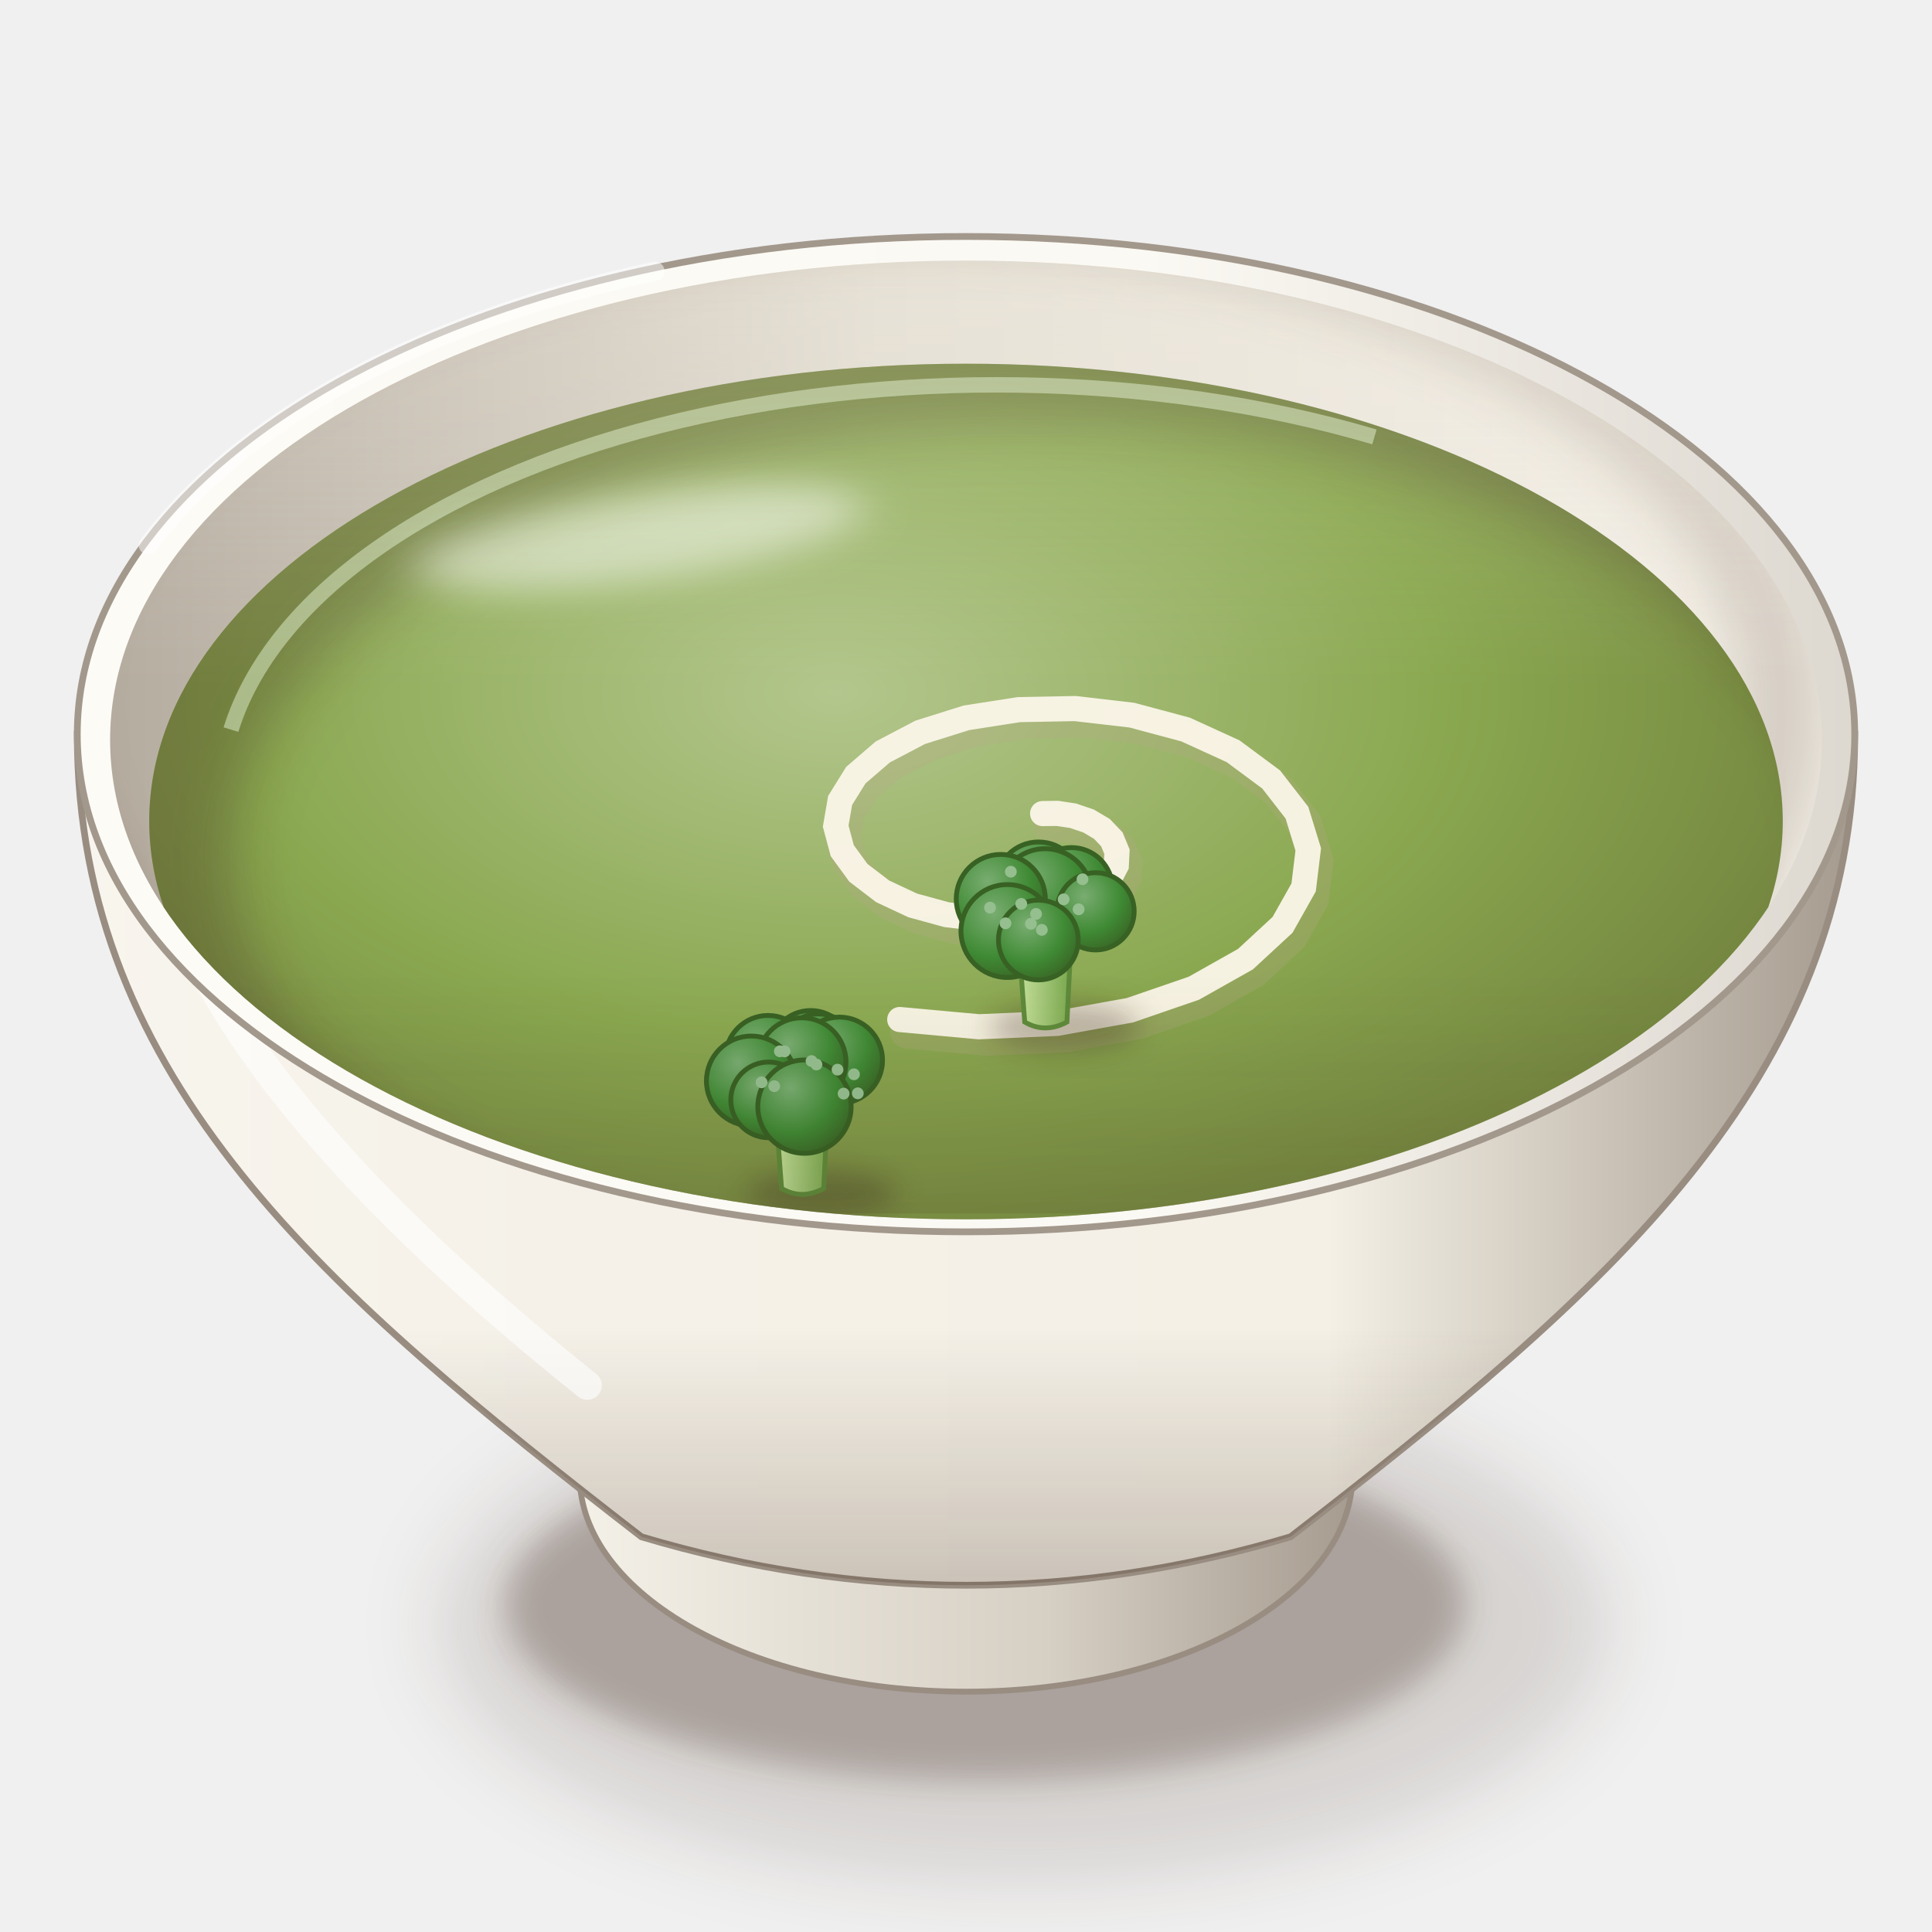
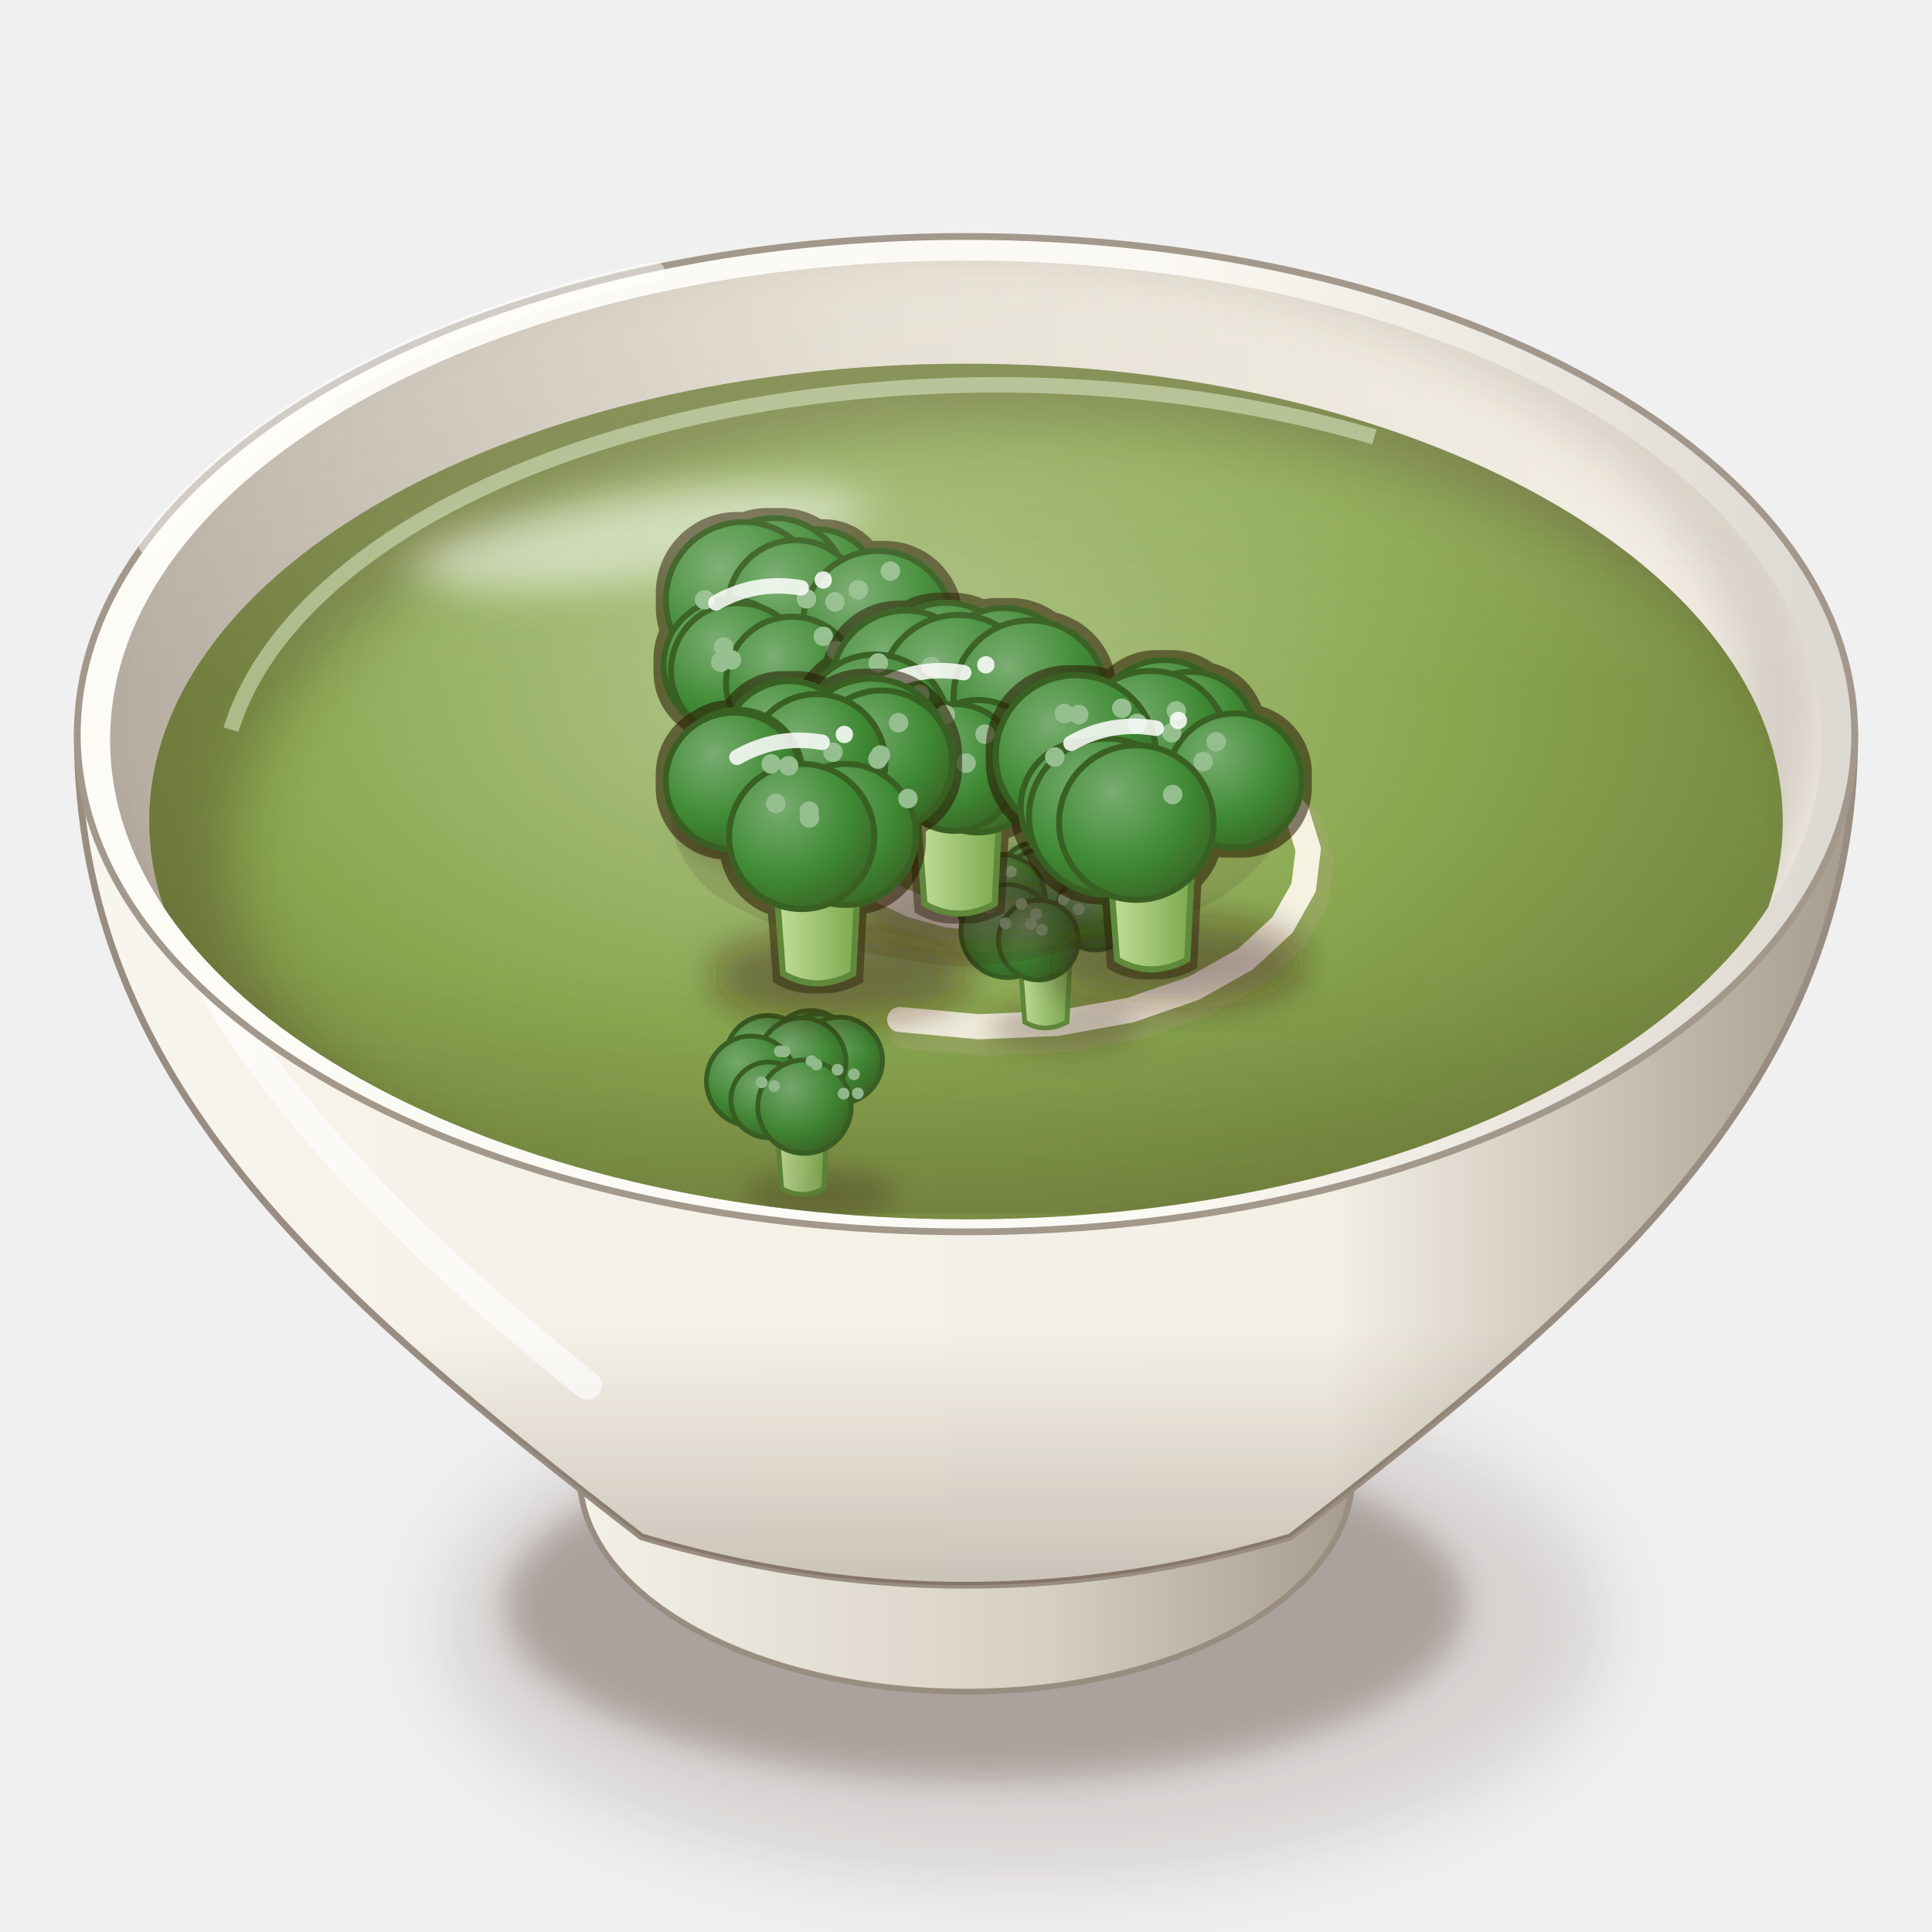
<svg xmlns="http://www.w3.org/2000/svg" viewBox="0 0 200 200" width="400" height="400">
  <defs>
    <filter id="eg_broccoli-1" x="-50%" y="-50%" width="200%" height="200%">
      <feGaussianBlur stdDeviation="4" />
    </filter>
    <filter id="eg_broccoli-2" x="-50%" y="-50%" width="200%" height="200%">
      <feGaussianBlur stdDeviation="1.6" />
    </filter>
    <linearGradient id="eg_broccoli-3" x1="0" y1="0" x2="1" y2="0">
      <stop offset="0" stop-color="#f5f2e9" />
      <stop offset="0.6" stop-color="#d6cfc4" />
      <stop offset="1" stop-color="#a3988c" />
    </linearGradient>
    <linearGradient id="eg_broccoli-4" x1="0" y1="0" x2="1" y2="0">
      <stop offset="0" stop-color="#f8f5ee" />
      <stop offset="0.28" stop-color="#f5f1e8" />
      <stop offset="0.7" stop-color="#f4f0e6" />
      <stop offset="1" stop-color="#a3988c" />
    </linearGradient>
    <linearGradient id="eg_broccoli-5" x1="0" y1="0" x2="0" y2="1">
      <stop offset="0" stop-color="#3a2212" stop-opacity="0" />
      <stop offset="0.7" stop-color="#3a2212" stop-opacity="0" />
      <stop offset="1" stop-color="#3a2212" stop-opacity="0.22" />
    </linearGradient>
    <linearGradient id="eg_broccoli-6" x1="0" y1="0" x2="1" y2="0">
      <stop offset="0" stop-color="#fcfbf6" />
      <stop offset="0.6" stop-color="#fbf9f3" />
      <stop offset="1" stop-color="#dcd7cf" />
    </linearGradient>
    <linearGradient id="eg_broccoli-7" x1="0" y1="0" x2="1" y2="0">
      <stop offset="0" stop-color="#b6ada1" />
      <stop offset="0.45" stop-color="#e2ddd2" />
      <stop offset="1" stop-color="#f4f0e7" />
    </linearGradient>
    <clipPath id="eg_broccoli-8">
      <path d="M11.4,76.6A88.6,49.62 0 1 0 188.6,76.6A88.6,49.62 0 1 0 11.4,76.6Z" />
    </clipPath>
    <filter id="eg_broccoli-9" x="-50%" y="-50%" width="200%" height="200%">
      <feGaussianBlur stdDeviation="2.5" />
    </filter>
    <clipPath id="eg_broccoli-10">
      <path d="M11.4,76.6 A88.6,49.62 0 0 0 188.6,76.6 L200,76.6 L200,0 L0,0 L0,76.6Z" />
    </clipPath>
    <radialGradient id="eg_broccoli-11" cx="0.42" cy="0.36" r="0.62">
      <stop offset="0" stop-color="#b3c68d" />
      <stop offset="0.6" stop-color="#8aa850" />
      <stop offset="1" stop-color="#758740" />
    </radialGradient>
    <clipPath id="eg_broccoli-12">
      <path d="M15.45,85A84.55,47.35 0 1 0 184.55,85A84.55,47.35 0 1 0 15.45,85Z" />
    </clipPath>
    <filter id="eg_broccoli-13" x="-50%" y="-50%" width="200%" height="200%">
      <feGaussianBlur stdDeviation="3" />
    </filter>
    <filter id="eg_broccoli-14" x="-50%" y="-50%" width="200%" height="200%">
      <feGaussianBlur stdDeviation="2.2" />
    </filter>
    <linearGradient id="eg_broccoli-15" x1="0" y1="0" x2="1" y2="0">
      <stop offset="0" stop-color="#c4e09a" />
      <stop offset="1" stop-color="#7aa84e" />
    </linearGradient>
    <radialGradient id="eg_broccoli-16" cx="0.35" cy="0.3" r="0.8">
      <stop offset="0" stop-color="#79ad71" />
      <stop offset="0.6" stop-color="#3f8a34" />
      <stop offset="1" stop-color="#386124" />
    </radialGradient>
    <filter id="eg_broccoli-17" x="-50%" y="-50%" width="200%" height="200%">
      <feGaussianBlur stdDeviation="1.4" />
    </filter>
-     <linearGradient id="eg_broccoli-18" x1="0" y1="0" x2="0" y2="1">
+     <filter id="eg_broccoli-18" x="-8%" y="-8%" width="116%" height="116%">
+       <feMorphology in="SourceAlpha" operator="dilate" radius="0.7" result="d" />
+       <feFlood flood-color="#2a1206" flood-opacity="0.55" />
+       <feComposite in2="d" operator="in" result="o" />
+       <feMerge>
+         <feMergeNode in="o" />
+         <feMergeNode in="SourceGraphic" />
+       </feMerge>
+     </filter>
+     <linearGradient id="eg_broccoli-19" x1="0" y1="0" x2="0" y2="1">
      <stop offset="0" stop-color="#fff8ec" stop-opacity="0.2" />
      <stop offset="0.45" stop-color="#fff8ec" stop-opacity="0" />
      <stop offset="0.75" stop-color="#3a2212" stop-opacity="0" />
      <stop offset="1" stop-color="#3a2212" stop-opacity="0.1" />
    </linearGradient>
  </defs>
  <ellipse cx="106" cy="168.16" rx="60.48" ry="26.61" fill="#3a2212" opacity="0.14" filter="url(#eg_broccoli-1)" />
  <ellipse cx="102" cy="166.16" rx="49.68" ry="18.14" fill="#3a2212" opacity="0.28" filter="url(#eg_broccoli-2)" />
  <path d="M58,146.72 L60,152.72 A40,22.4 0 0 0 140,152.72 L142,146.72Z" fill="url(#eg_broccoli-3)" stroke="#998d81" stroke-width=".6" />
  <path d="M8,76 C8,111.96 34,134 66.4,159.09 Q100,169.12 133.6,159.09 C166,134 192,111.96 192,76Z" fill="url(#eg_broccoli-4)" stroke="#998d81" stroke-width=".7" />
  <path d="M8,76 C8,111.96 34,134 66.4,159.09 Q100,169.12 133.6,159.09 C166,134 192,111.96 192,76Z" fill="url(#eg_broccoli-5)" />
  <path d="M16,86 Q20,110.8 60.8,143.41" stroke="#fff" stroke-width="3" fill="none" stroke-linecap="round" opacity="0.6" />
  <path d="M8,76A92,51.52 0 1 0 192,76A92,51.52 0 1 0 8,76Z" fill="url(#eg_broccoli-6)" stroke="#a3988c" stroke-width=".7" />
  <path d="M11.4,76.6A88.6,49.62 0 1 0 188.6,76.6A88.6,49.62 0 1 0 11.4,76.6Z" fill="url(#eg_broccoli-7)" />
  <g clip-path="url(#eg_broccoli-8)">
    <path d="M3.4,73A90.6,51.62 0 1 0 184.6,73A90.6,51.62 0 1 0 3.4,73Z" fill="none" stroke="#3a2212" stroke-width="9" opacity=".16" filter="url(#eg_broccoli-9)" />
  </g>
  <g clip-path="url(#eg_broccoli-8)">
    <path d="M15.45,85A84.55,47.35 0 1 0 184.55,85A84.55,47.35 0 1 0 15.45,85Z" fill="url(#eg_broccoli-11)" />
    <g clip-path="url(#eg_broccoli-12)">
      <path fill-rule="evenodd" d="M0,0 H200 V200 H0Z M24.14,89A82.86,45.45 0 1 0 189.86,89A82.86,45.45 0 1 0 24.14,89Z" fill="#3a2212" opacity="0.3" filter="url(#eg_broccoli-13)" />
      <path d="M23.91,75.53 A80.32,42.61 0 0 1 142.28,45.23" stroke="#cad8b0" stroke-width="1.6" fill="none" opacity=".65" />
    </g>
  </g>
  <path d="M107.93,84.22L109.47,84.2L111.1,84.45L112.69,84.99L114.07,85.81L115.1,86.89L115.63,88.17L115.56,89.58L114.8,91.03L113.34,92.4L111.19,93.6L108.43,94.51L105.19,95.04L101.64,95.12L98,94.69L94.49,93.73L91.37,92.27L88.86,90.35L87.19,88.06L86.51,85.52L86.97,82.86L88.6,80.24L91.39,77.84L95.26,75.81L100.03,74.31L105.47,73.46L111.29,73.35L117.16,74.03L122.73,75.52L127.65,77.77L131.59,80.69L134.26,84.13L135.43,87.93L134.95,91.87L132.77,95.74L128.93,99.29L123.59,102.3L116.97,104.58L109.42,105.94L101.33,106.29L93.14,105.54" stroke="#b8a888" stroke-width="3.6" fill="none" stroke-linecap="round" opacity=".25" transform="translate(.8 1.2)" />
  <path d="M107.93,84.22L109.47,84.2L111.1,84.45L112.69,84.99L114.07,85.81L115.1,86.89L115.63,88.17L115.56,89.58L114.8,91.03L113.34,92.4L111.19,93.6L108.43,94.51L105.19,95.04L101.64,95.12L98,94.69L94.49,93.73L91.37,92.27L88.86,90.35L87.19,88.06L86.51,85.52L86.97,82.86L88.6,80.24L91.39,77.84L95.26,75.81L100.03,74.31L105.47,73.46L111.29,73.35L117.16,74.03L122.73,75.52L127.65,77.77L131.59,80.69L134.26,84.13L135.43,87.93L134.95,91.87L132.77,95.74L128.93,99.29L123.59,102.3L116.97,104.58L109.42,105.94L101.33,106.29L93.14,105.54" stroke="#fbf6e8" stroke-width="2.6" fill="none" stroke-linecap="round" opacity="0.95" />
  <g clip-path="url(#eg_broccoli-12)">
    <ellipse cx="66.18" cy="55.64" rx="23.67" ry="4.5" fill="#fff" opacity="0.5" transform="rotate(-8 66.18 55.64)" filter="url(#eg_broccoli-14)" />
  </g>
  <g clip-path="url(#eg_broccoli-8)">
    <ellipse cx="110.18" cy="106.33" rx="7.85" ry="2.62" fill="#3a2212" opacity="0.3" filter="url(#eg_broccoli-17)" />
    <path d="M105.56,98.82 L106.08,105.8 Q108.18,107.02 110.45,105.8 L110.8,98.82Z" fill="url(#eg_broccoli-15)" stroke="#5e8a3a" stroke-width=".5" />
    <circle cx="107.51" cy="91.6" r="4.44" fill="url(#eg_broccoli-16)" stroke="#386124" stroke-width=".5" />
    <circle cx="110.91" cy="92" r="4.26" fill="url(#eg_broccoli-16)" stroke="#386124" stroke-width=".5" />
    <circle cx="108.18" cy="92.71" r="4.85" fill="url(#eg_broccoli-16)" stroke="#386124" stroke-width=".5" />
    <circle cx="103.6" cy="93.06" r="4.61" fill="url(#eg_broccoli-16)" stroke="#386124" stroke-width=".5" />
    <circle cx="113.41" cy="94.34" r="4" fill="url(#eg_broccoli-16)" stroke="#386124" stroke-width=".5" />
    <circle cx="104.2" cy="96.33" r="4.31" fill="url(#eg_broccoli-16)" stroke="#386124" stroke-width=".5" />
    <circle cx="104.29" cy="96.38" r="4.81" fill="url(#eg_broccoli-16)" stroke="#386124" stroke-width=".5" />
    <circle cx="107.49" cy="97.31" r="4.13" fill="url(#eg_broccoli-16)" stroke="#386124" stroke-width=".5" />
    <circle cx="105.72" cy="93.57" r="0.61" fill="#95bf8f" />
    <circle cx="110.11" cy="93.1" r="0.61" fill="#95bf8f" />
    <circle cx="112.06" cy="91.02" r="0.61" fill="#95bf8f" />
    <circle cx="106.72" cy="95.63" r="0.61" fill="#95bf8f" />
    <circle cx="107.85" cy="96.26" r="0.61" fill="#95bf8f" />
    <circle cx="104.64" cy="90.24" r="0.61" fill="#95bf8f" />
    <circle cx="111.66" cy="94.13" r="0.61" fill="#95bf8f" />
    <circle cx="104.09" cy="95.58" r="0.61" fill="#95bf8f" />
    <circle cx="107.25" cy="94.61" r="0.61" fill="#95bf8f" />
    <circle cx="102.49" cy="93.96" r="0.61" fill="#95bf8f" />
    <ellipse cx="85" cy="123.56" rx="7.85" ry="2.62" fill="#3a2212" opacity="0.3" filter="url(#eg_broccoli-17)" />
    <path d="M80.38,116.05 L80.91,123.03 Q83,124.25 85.27,123.03 L85.62,116.05Z" fill="url(#eg_broccoli-15)" stroke="#5e8a3a" stroke-width=".5" />
    <circle cx="83.92" cy="108.85" r="4.24" fill="url(#eg_broccoli-16)" stroke="#386124" stroke-width=".5" />
    <circle cx="84.72" cy="108.96" r="4" fill="url(#eg_broccoli-16)" stroke="#386124" stroke-width=".5" />
    <circle cx="79.51" cy="109.54" r="4.42" fill="url(#eg_broccoli-16)" stroke="#386124" stroke-width=".5" />
    <circle cx="86.89" cy="109.76" r="4.47" fill="url(#eg_broccoli-16)" stroke="#386124" stroke-width=".5" />
    <circle cx="83" cy="109.94" r="4.58" fill="url(#eg_broccoli-16)" stroke="#386124" stroke-width=".5" />
    <circle cx="77.78" cy="111.9" r="4.65" fill="url(#eg_broccoli-16)" stroke="#386124" stroke-width=".5" />
    <circle cx="79.57" cy="113.86" r="3.92" fill="url(#eg_broccoli-16)" stroke="#386124" stroke-width=".5" />
    <circle cx="83.28" cy="114.56" r="4.83" fill="url(#eg_broccoli-16)" stroke="#386124" stroke-width=".5" />
    <circle cx="86.7" cy="110.73" r="0.61" fill="#95bf8f" />
    <circle cx="87.33" cy="113.21" r="0.61" fill="#95bf8f" />
    <circle cx="84.01" cy="109.84" r="0.61" fill="#95bf8f" />
    <circle cx="84.52" cy="110.2" r="0.61" fill="#95bf8f" />
    <circle cx="80.15" cy="112.44" r="0.61" fill="#95bf8f" />
    <circle cx="88.8" cy="113.18" r="0.61" fill="#95bf8f" />
    <circle cx="78.84" cy="112.04" r="0.61" fill="#95bf8f" />
    <circle cx="80.73" cy="108.83" r="0.61" fill="#95bf8f" />
    <circle cx="81.22" cy="108.84" r="0.61" fill="#95bf8f" />
    <circle cx="88.4" cy="111.21" r="0.61" fill="#95bf8f" />
+     <path d="M132.66,85C132.82,87.2 129.66,90.63 126.99,92.48C124.31,94.33 118.86,96.18 114.81,97.31C110.76,98.44 104.46,99.99 100,100.01C95.54,100.02 89.05,98.55 85.09,97.4C81.13,96.24 75.96,94.17 73.61,92.31C71.27,90.45 69.63,87.25 69.45,85C69.27,82.76 70.31,79.42 72.41,77.36C74.51,75.29 79.28,72.3 83.42,71.22C87.56,70.14 95.23,69.96 100,70.13C104.76,70.3 111.31,71.21 115.2,72.36C119.08,73.51 123.28,75.92 125.9,77.82C128.52,79.71 132.5,82.8 132.66,85Z" fill="#3a2212" opacity=".12" />
+     <g filter="url(#eg_broccoli-18)">
+       <g transform="translate(82.36 73.15) scale(1.25) translate(-82.36 -73.15)">
+         <ellipse cx="84.36" cy="82.7" rx="10.47" ry="3.49" fill="#3a2212" opacity="0.3" filter="url(#eg_broccoli-17)" />
+         <path d="M78.87,73.15 L79.57,82.46 Q82.36,84.09 85.39,82.46 L85.85,73.15Z" fill="url(#eg_broccoli-15)" stroke="#5e8a3a" stroke-width=".5" />
+         <circle cx="84.13" cy="63.62" r="5.16" fill="url(#eg_broccoli-16)" stroke="#386124" stroke-width=".5" />
+         <circle cx="80.58" cy="63.62" r="6.09" fill="url(#eg_broccoli-16)" stroke="#386124" stroke-width=".5" />
+         <circle cx="78.06" cy="64.31" r="6.45" fill="url(#eg_broccoli-16)" stroke="#386124" stroke-width=".5" />
+         <circle cx="82.36" cy="65.01" r="5.65" fill="url(#eg_broccoli-16)" stroke="#386124" stroke-width=".5" />
+         <circle cx="89.17" cy="66.47" r="6.22" fill="url(#eg_broccoli-16)" stroke="#386124" stroke-width=".5" />
+         <circle cx="76.89" cy="69.72" r="5.47" fill="url(#eg_broccoli-16)" stroke="#386124" stroke-width=".5" />
+         <circle cx="77.61" cy="70.15" r="5.57" fill="url(#eg_broccoli-16)" stroke="#386124" stroke-width=".5" />
+         <circle cx="82.07" cy="71.17" r="5.47" fill="url(#eg_broccoli-16)" stroke="#386124" stroke-width=".5" />
+         <circle cx="87.56" cy="63.47" r="0.81" fill="#95bf8f" />
+         <circle cx="76.4" cy="68.23" r="0.81" fill="#95bf8f" />
+         <circle cx="90.21" cy="61.93" r="0.81" fill="#95bf8f" />
+         <circle cx="76.16" cy="69.47" r="0.81" fill="#95bf8f" />
+         <circle cx="85.62" cy="64.48" r="0.81" fill="#95bf8f" />
+         <circle cx="74.83" cy="64.3" r="0.81" fill="#95bf8f" />
+         <circle cx="85.73" cy="68.51" r="0.81" fill="#95bf8f" />
+         <circle cx="83.26" cy="64.22" r="0.81" fill="#95bf8f" />
+         <circle cx="77.05" cy="69.28" r="0.81" fill="#95bf8f" />
+         <circle cx="84.65" cy="67.33" r="0.81" fill="#95bf8f" />
+       </g>
+     </g>
+     <g transform="translate(78.52 61.63) rotate(-10)">
+       <path d="M-4.48,0 Q0,-1.61 4.48,0" stroke="#fff" stroke-width="1.6" fill="none" stroke-linecap="round" opacity="0.85" />
+       <circle cx="6.88" cy="-.4" r=".9" fill="#fff" opacity="0.85" />
+     </g>
+     <g filter="url(#eg_broccoli-18)">
+       <g transform="translate(99.19 81.93) scale(1.25) translate(-99.19 -81.93)">
+         <ellipse cx="101.19" cy="91.47" rx="10.47" ry="3.49" fill="#3a2212" opacity="0.3" filter="url(#eg_broccoli-17)" />
+         <path d="M95.7,81.93 L96.4,91.23 Q99.19,92.86 102.22,91.23 L102.69,81.93Z" fill="url(#eg_broccoli-15)" stroke="#5e8a3a" stroke-width=".5" />
+         <circle cx="98.19" cy="72.31" r="6.01" fill="url(#eg_broccoli-16)" stroke="#386124" stroke-width=".5" />
+         <circle cx="102.96" cy="72.88" r="6.14" fill="url(#eg_broccoli-16)" stroke="#386124" stroke-width=".5" />
+         <circle cx="94.85" cy="73.1" r="6.15" fill="url(#eg_broccoli-16)" stroke="#386124" stroke-width=".5" />
+         <circle cx="99.19" cy="73.78" r="6.47" fill="url(#eg_broccoli-16)" stroke="#386124" stroke-width=".5" />
+         <circle cx="105.14" cy="74.09" r="6.33" fill="url(#eg_broccoli-16)" stroke="#386124" stroke-width=".5" />
+         <circle cx="92.3" cy="76.72" r="6.13" fill="url(#eg_broccoli-16)" stroke="#386124" stroke-width=".5" />
+         <circle cx="100.83" cy="79.84" r="5.48" fill="url(#eg_broccoli-16)" stroke="#386124" stroke-width=".5" />
+         <circle cx="98.9" cy="79.94" r="5.25" fill="url(#eg_broccoli-16)" stroke="#386124" stroke-width=".5" />
+         <circle cx="91.65" cy="79.11" r="0.81" fill="#95bf8f" />
+         <circle cx="99.84" cy="79.58" r="0.81" fill="#95bf8f" />
+         <circle cx="96.95" cy="71.59" r="0.81" fill="#95bf8f" />
+         <circle cx="91.44" cy="77.22" r="0.81" fill="#95bf8f" />
+         <circle cx="101.41" cy="77.18" r="0.81" fill="#95bf8f" />
+         <circle cx="92.58" cy="71.29" r="0.81" fill="#95bf8f" />
+         <circle cx="98.13" cy="75.57" r="0.81" fill="#95bf8f" />
+         <circle cx="91.52" cy="74.12" r="0.81" fill="#95bf8f" />
+         <circle cx="105.84" cy="78.26" r="0.81" fill="#95bf8f" />
+         <circle cx="96" cy="73.9" r="0.81" fill="#95bf8f" />
+       </g>
+     </g>
+     <g transform="translate(95.35 70.41) rotate(-10)">
+       <path d="M-4.48,0 Q0,-1.61 4.48,0" stroke="#fff" stroke-width="1.6" fill="none" stroke-linecap="round" opacity="0.85" />
+       <circle cx="6.88" cy="-.4" r=".9" fill="#fff" opacity="0.85" />
+     </g>
+     <g filter="url(#eg_broccoli-18)">
+       <g transform="translate(119.12 87.69) scale(1.25) translate(-119.12 -87.69)">
+         <ellipse cx="121.12" cy="97.24" rx="10.47" ry="3.49" fill="#3a2212" opacity="0.3" filter="url(#eg_broccoli-17)" />
+         <path d="M115.63,87.69 L116.33,97 Q119.12,98.63 122.15,97 L122.61,87.69Z" fill="url(#eg_broccoli-15)" stroke="#5e8a3a" stroke-width=".5" />
+         <circle cx="120.22" cy="78.08" r="5.88" fill="url(#eg_broccoli-16)" stroke="#386124" stroke-width=".5" />
+         <circle cx="122.46" cy="78.5" r="5.33" fill="url(#eg_broccoli-16)" stroke="#386124" stroke-width=".5" />
+         <circle cx="119.12" cy="79.55" r="6.45" fill="url(#eg_broccoli-16)" stroke="#386124" stroke-width=".5" />
+         <circle cx="112.93" cy="80.1" r="6.64" fill="url(#eg_broccoli-16)" stroke="#386124" stroke-width=".5" />
+         <circle cx="126.08" cy="82.18" r="5.56" fill="url(#eg_broccoli-16)" stroke="#386124" stroke-width=".5" />
+         <circle cx="113.79" cy="84.35" r="5.43" fill="url(#eg_broccoli-16)" stroke="#386124" stroke-width=".5" />
+         <circle cx="115.5" cy="85.16" r="6.46" fill="url(#eg_broccoli-16)" stroke="#386124" stroke-width=".5" />
+         <circle cx="117.93" cy="85.66" r="6.4" fill="url(#eg_broccoli-16)" stroke="#386124" stroke-width=".5" />
+         <circle cx="111.98" cy="76.63" r="0.81" fill="#95bf8f" />
+         <circle cx="123.46" cy="80.61" r="0.81" fill="#95bf8f" />
+         <circle cx="116.73" cy="76.19" r="0.81" fill="#95bf8f" />
+         <circle cx="124.54" cy="78.97" r="0.81" fill="#95bf8f" />
+         <circle cx="118.01" cy="77.44" r="0.81" fill="#95bf8f" />
+         <circle cx="111.18" cy="80.23" r="0.81" fill="#95bf8f" />
+         <circle cx="113.16" cy="76.72" r="0.81" fill="#95bf8f" />
+         <circle cx="120.85" cy="78.22" r="0.81" fill="#95bf8f" />
+         <circle cx="121.24" cy="76.41" r="0.81" fill="#95bf8f" />
+         <circle cx="120.94" cy="83.34" r="0.81" fill="#95bf8f" />
+       </g>
+     </g>
+     <g transform="translate(115.28 76.17) rotate(-10)">
+       <path d="M-4.48,0 Q0,-1.61 4.48,0" stroke="#fff" stroke-width="1.6" fill="none" stroke-linecap="round" opacity="0.85" />
+       <circle cx="6.88" cy="-.4" r=".9" fill="#fff" opacity="0.85" />
+     </g>
+     <g filter="url(#eg_broccoli-18)">
+       <g transform="translate(84.54 89.14) scale(1.25) translate(-84.54 -89.14)">
+         <ellipse cx="86.54" cy="98.69" rx="10.47" ry="3.49" fill="#3a2212" opacity="0.3" filter="url(#eg_broccoli-17)" />
+         <path d="M81.05,89.14 L81.75,98.45 Q84.54,100.08 87.57,98.45 L88.03,89.14Z" fill="url(#eg_broccoli-15)" stroke="#5e8a3a" stroke-width=".5" />
+         <circle cx="82.28" cy="79.69" r="5.46" fill="url(#eg_broccoli-16)" stroke="#386124" stroke-width=".5" />
+         <circle cx="89.08" cy="80.41" r="6.38" fill="url(#eg_broccoli-16)" stroke="#386124" stroke-width=".5" />
+         <circle cx="89.9" cy="80.86" r="5.85" fill="url(#eg_broccoli-16)" stroke="#386124" stroke-width=".5" />
+         <circle cx="84.54" cy="81" r="5.69" fill="url(#eg_broccoli-16)" stroke="#386124" stroke-width=".5" />
+         <circle cx="78" cy="81.98" r="5.36" fill="url(#eg_broccoli-16)" stroke="#386124" stroke-width=".5" />
+         <circle cx="77.71" cy="82.52" r="5.67" fill="url(#eg_broccoli-16)" stroke="#386124" stroke-width=".5" />
+         <circle cx="86.92" cy="86.93" r="5.84" fill="url(#eg_broccoli-16)" stroke="#386124" stroke-width=".5" />
+         <circle cx="83.3" cy="87.1" r="6.01" fill="url(#eg_broccoli-16)" stroke="#386124" stroke-width=".5" />
+         <circle cx="82.21" cy="81.25" r="0.81" fill="#95bf8f" />
+         <circle cx="83.94" cy="85.56" r="0.81" fill="#95bf8f" />
+         <circle cx="89.82" cy="80.36" r="0.81" fill="#95bf8f" />
+         <circle cx="80.78" cy="81.09" r="0.81" fill="#95bf8f" />
+         <circle cx="91.32" cy="77.68" r="0.81" fill="#95bf8f" />
+         <circle cx="81.16" cy="84.37" r="0.81" fill="#95bf8f" />
+         <circle cx="89.61" cy="80.69" r="0.81" fill="#95bf8f" />
+         <circle cx="92.1" cy="83.96" r="0.81" fill="#95bf8f" />
+         <circle cx="83.92" cy="85" r="0.81" fill="#95bf8f" />
+         <circle cx="85.89" cy="80.12" r="0.81" fill="#95bf8f" />
+       </g>
+     </g>
+     <g transform="translate(80.7 77.62) rotate(-10)">
+       <path d="M-4.48,0 Q0,-1.61 4.48,0" stroke="#fff" stroke-width="1.6" fill="none" stroke-linecap="round" opacity="0.85" />
+       <circle cx="6.88" cy="-.4" r=".9" fill="#fff" opacity="0.85" />
+     </g>
    <g clip-path="url(#eg_broccoli-12)" />
  </g>
-   <rect x="0" y="26.38" width="200" height="99.23" fill="url(#eg_broccoli-18)" clip-path="url(#eg_broccoli-8)" />
+   <rect x="0" y="26.38" width="200" height="99.23" fill="url(#eg_broccoli-19)" clip-path="url(#eg_broccoli-8)" />
  <path d="M15.36,56.42 A92,51.52 0 0 1 67.8,28.09" stroke="#fff" stroke-width="2" fill="none" stroke-linecap="round" opacity="0.5" />
</svg>
